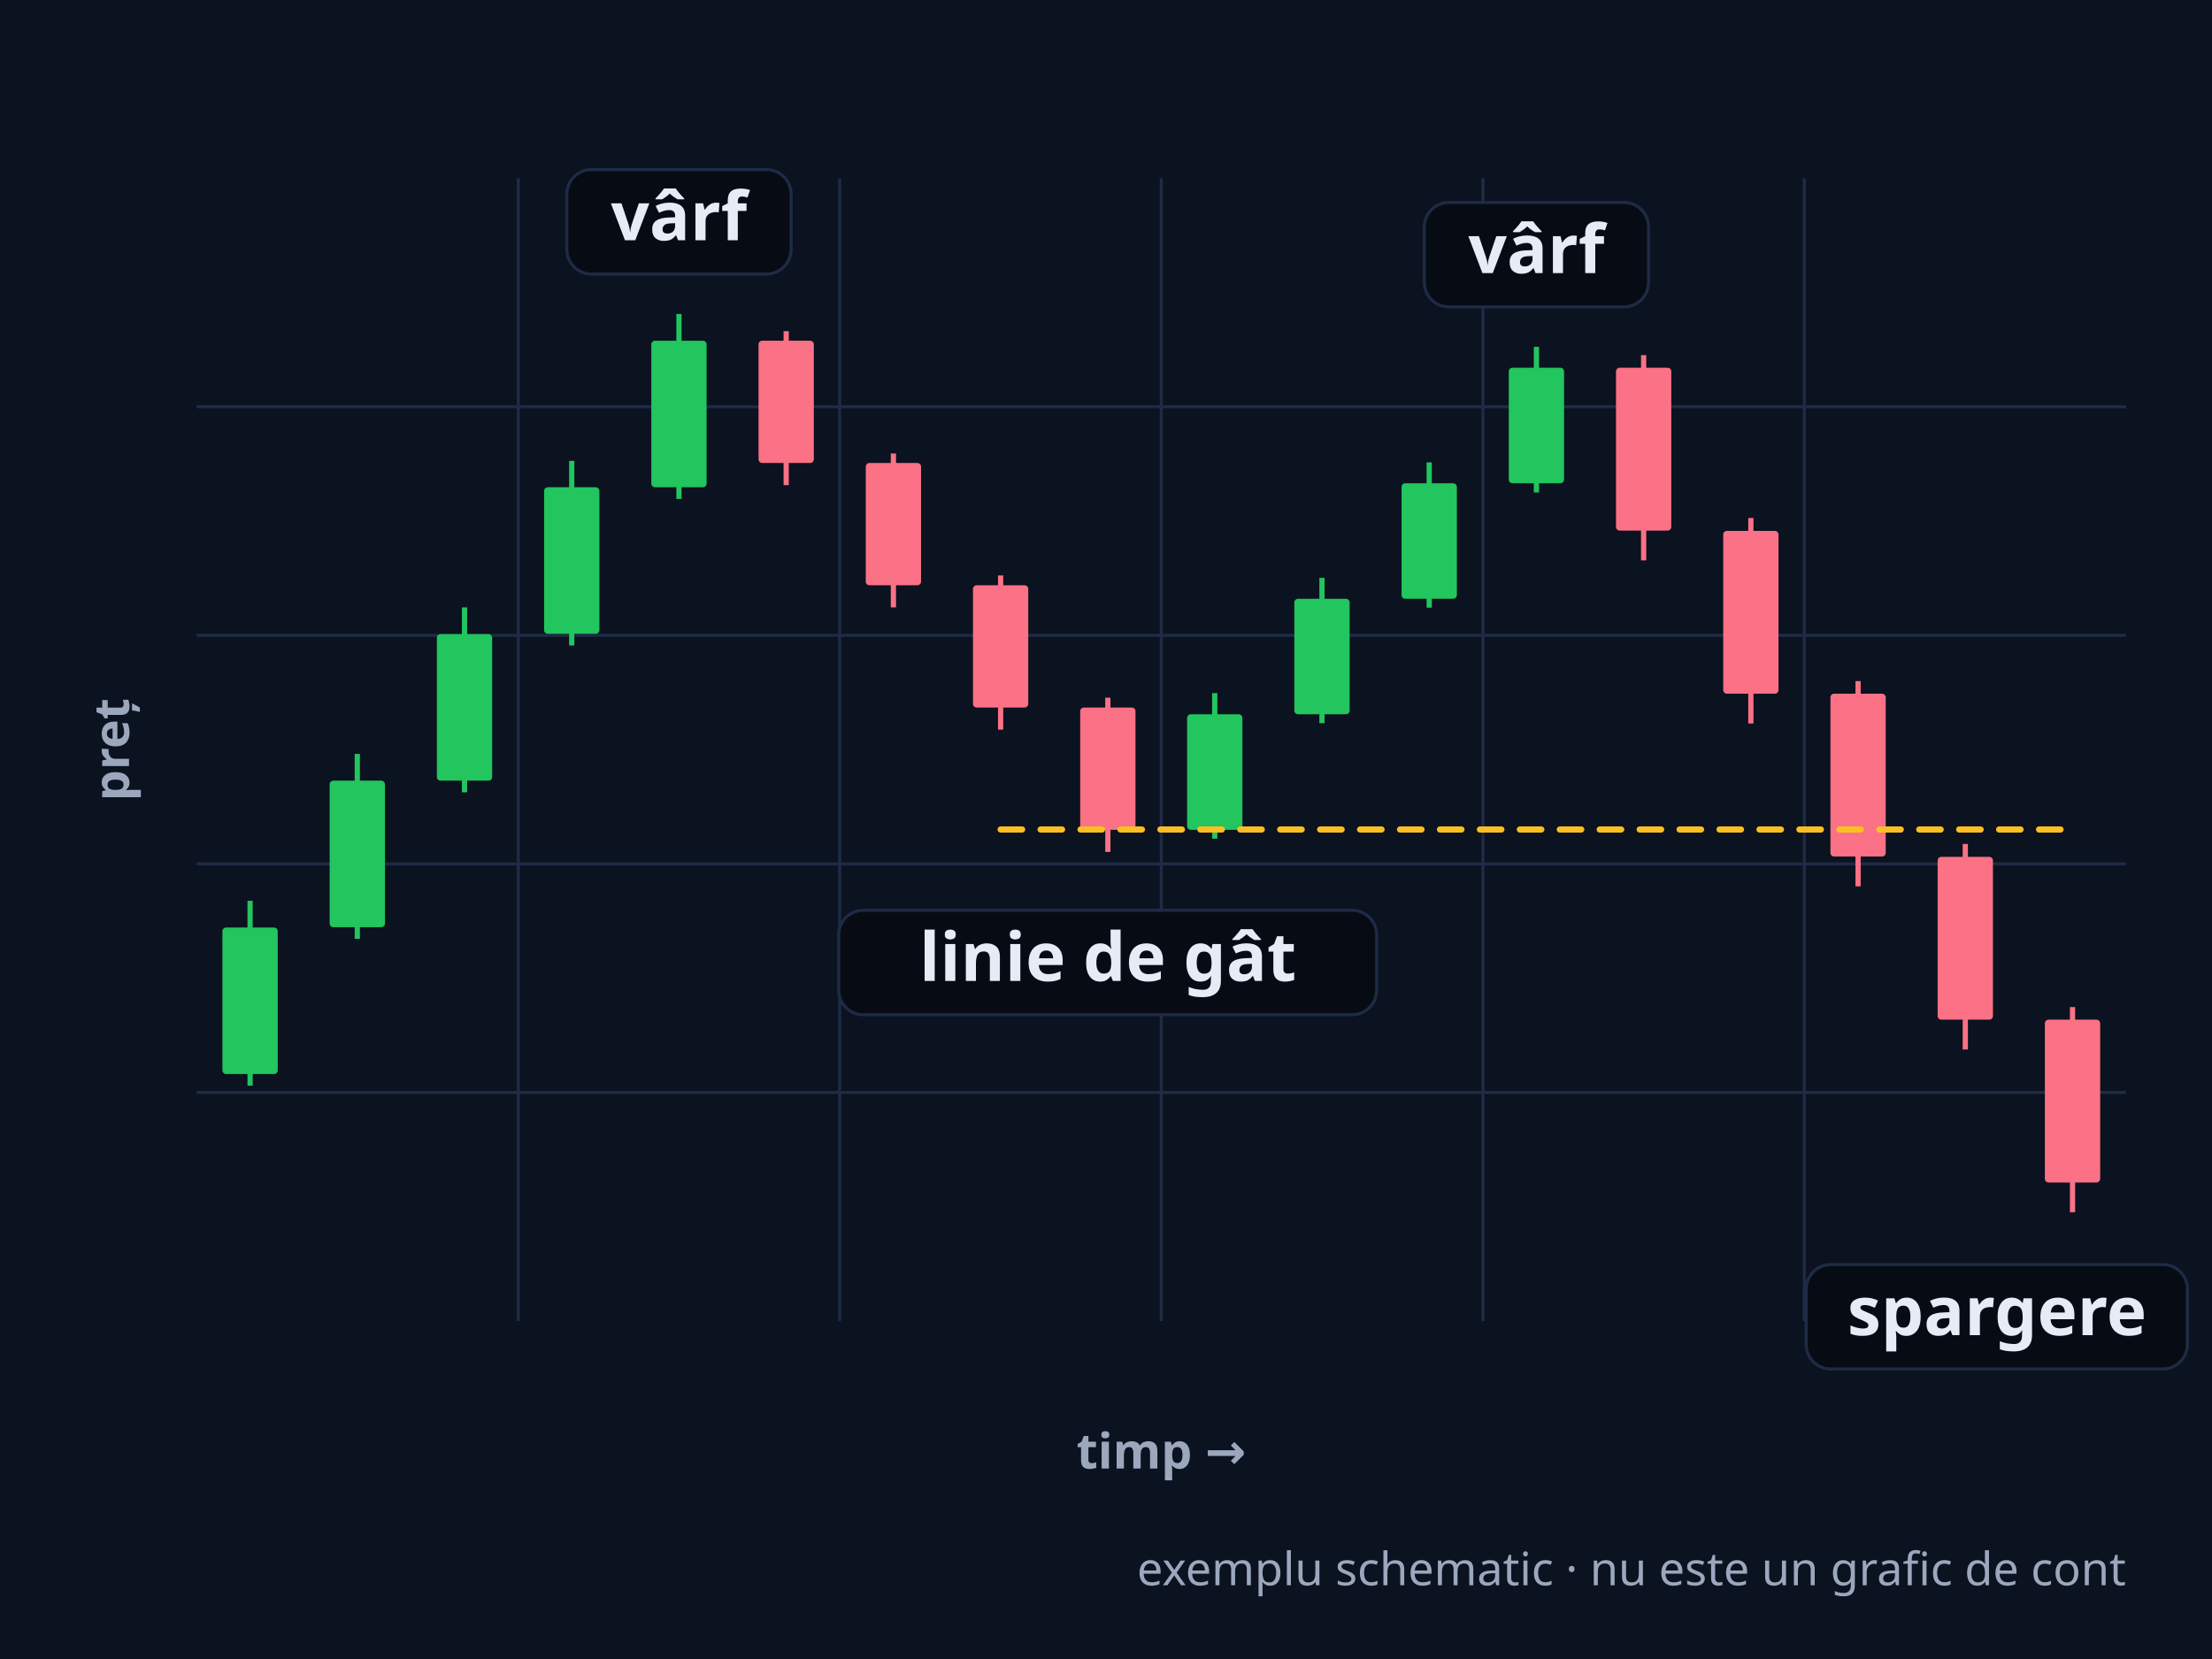
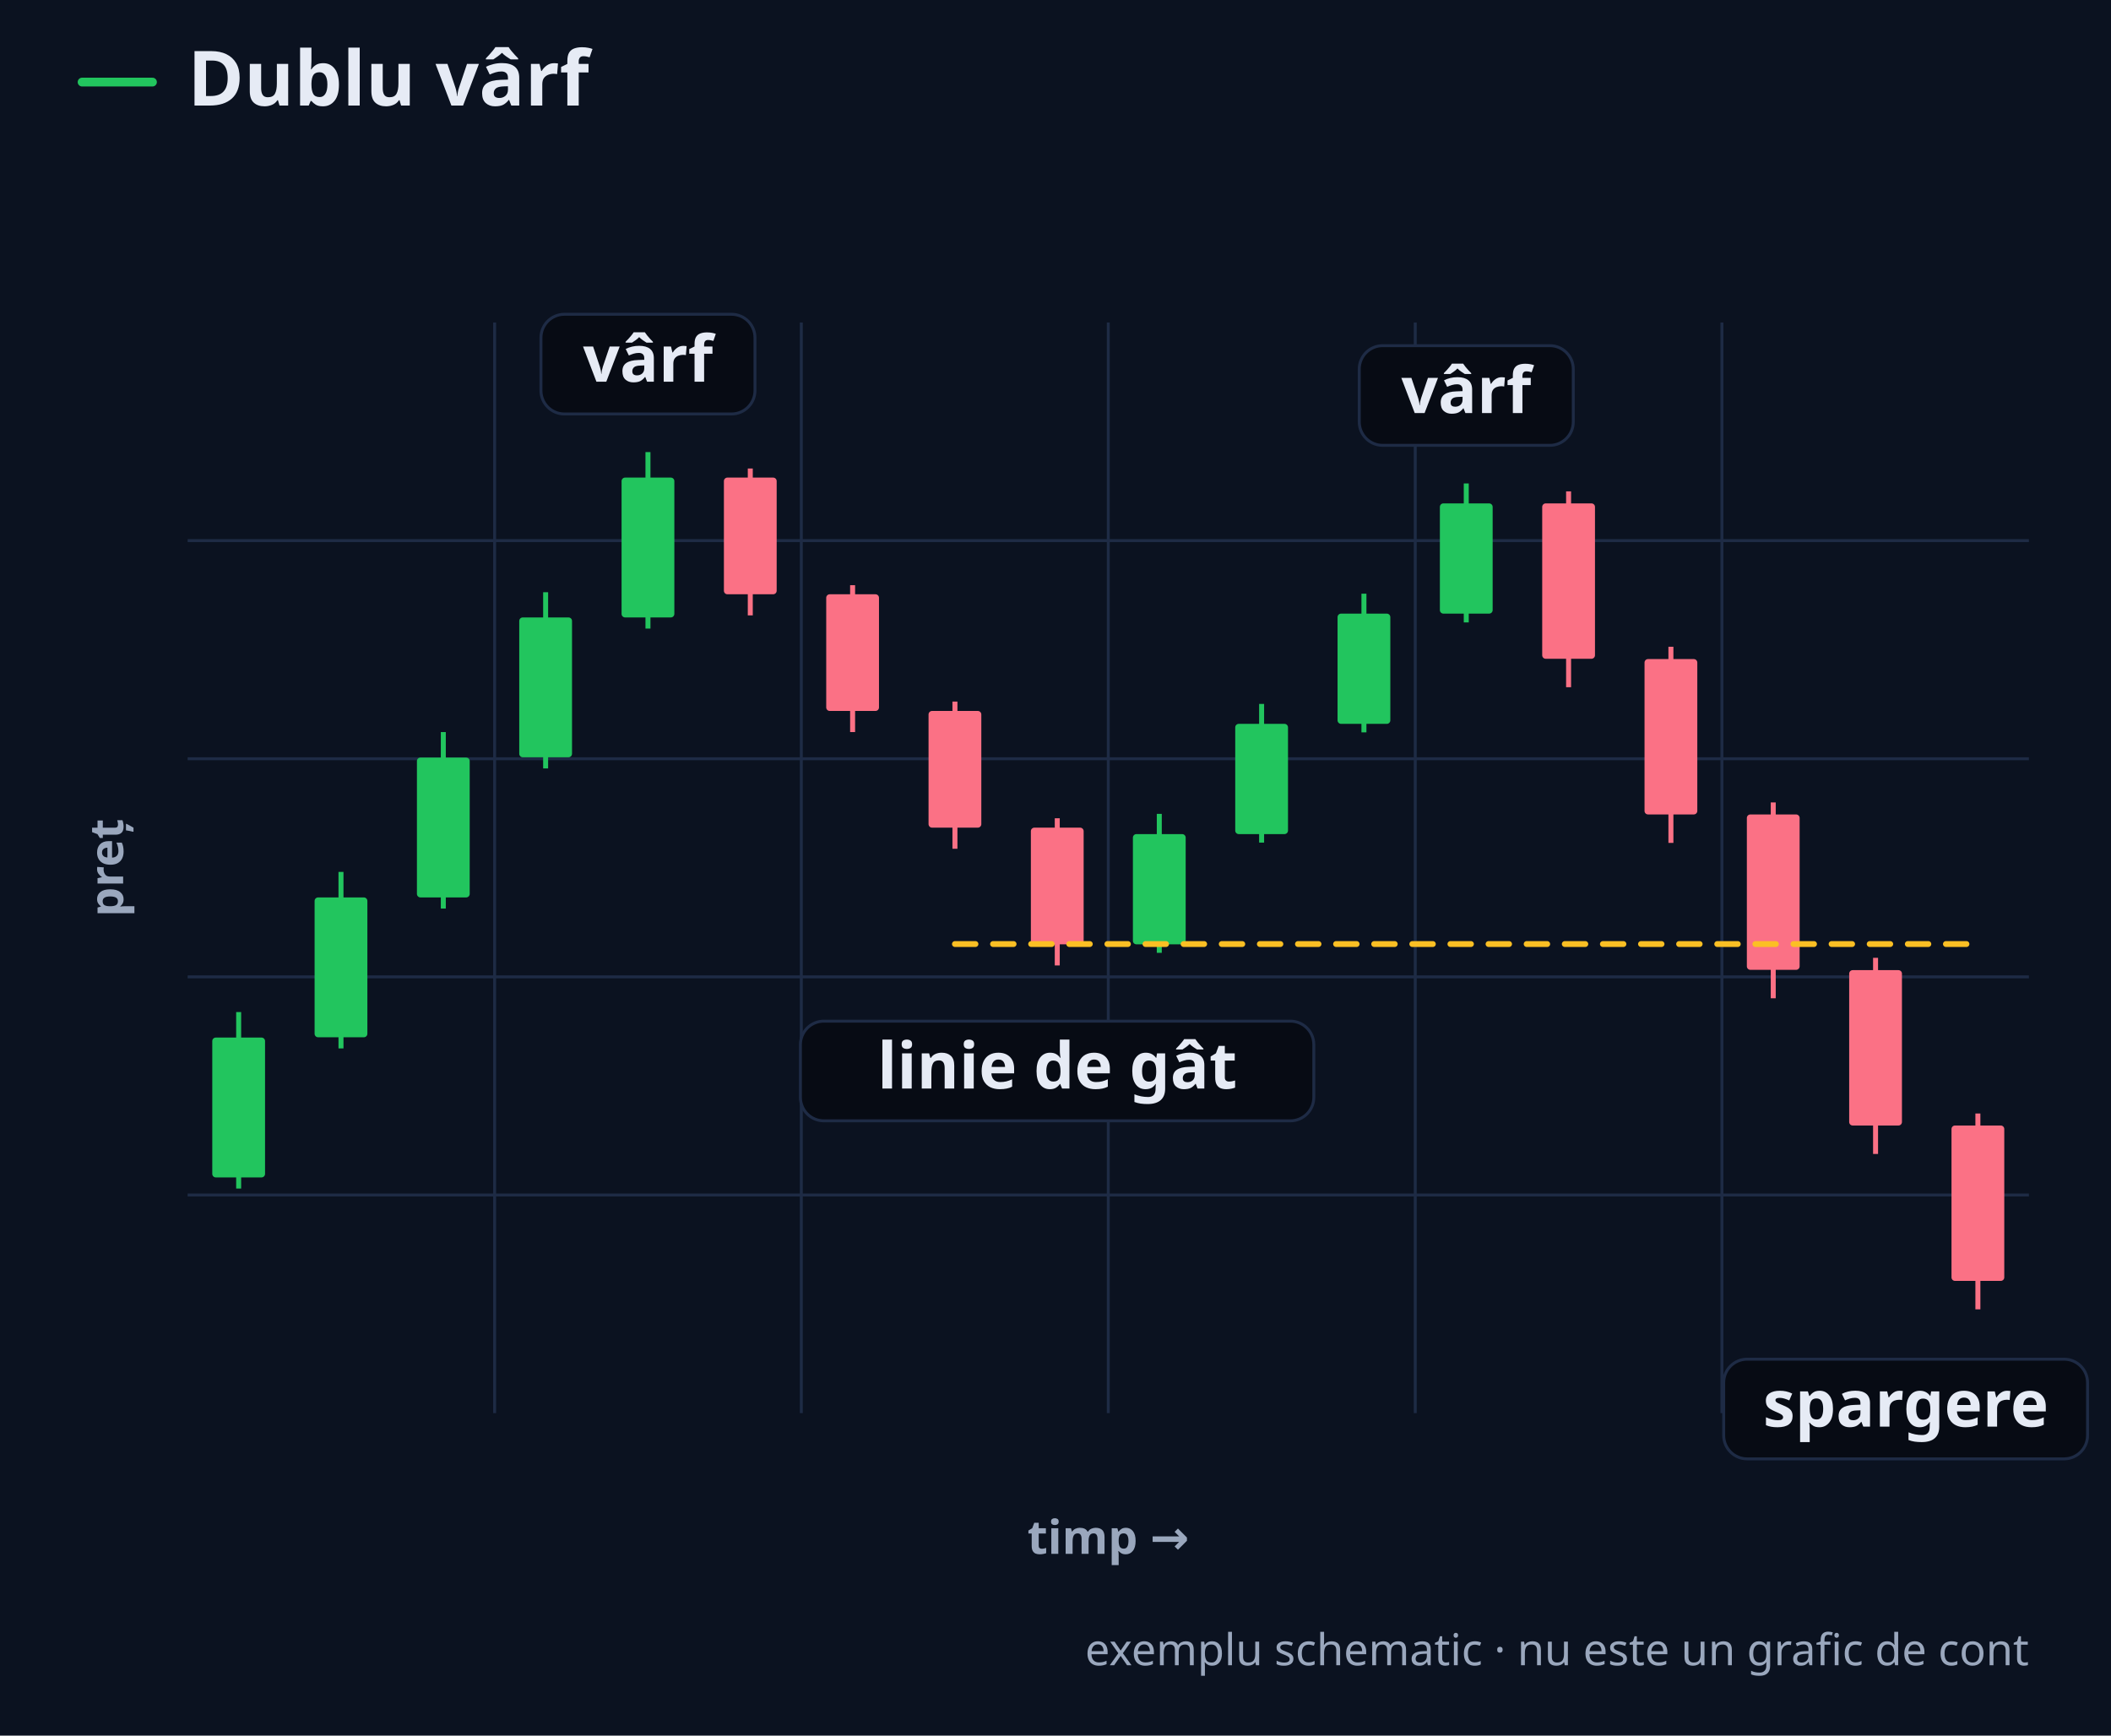
- <svg xmlns="http://www.w3.org/2000/svg" viewBox="0 0 720 540" width="720" height="540" role="img">
-   <rect width="720" height="540" fill="#0b1220" />
-   <g stroke="#1e2b45" stroke-width="1">
-     <line x1="64" y1="132.4" x2="692" y2="132.4" />
-     <line x1="64" y1="206.8" x2="692" y2="206.8" />
-     <line x1="64" y1="281.2" x2="692" y2="281.2" />
-     <line x1="64" y1="355.6" x2="692" y2="355.6" />
-     <line x1="168.7" y1="58" x2="168.7" y2="430" />
-     <line x1="273.3" y1="58" x2="273.3" y2="430" />
-     <line x1="378.0" y1="58" x2="378.0" y2="430" />
-     <line x1="482.7" y1="58" x2="482.7" y2="430" />
-     <line x1="587.3" y1="58" x2="587.3" y2="430" />
-   </g>
-   <text x="42" y="244" fill="#9aa7bd" font-family="Manrope, Segoe UI, sans-serif" font-size="16" font-weight="600" transform="rotate(-90 42 244)" text-anchor="middle">preț</text>
-   <text x="378" y="478" fill="#9aa7bd" font-family="Manrope, Segoe UI, sans-serif" font-size="16" font-weight="600" text-anchor="middle">timp →</text>
-   <text x="692" y="516" fill="#9aa7bd" font-family="Manrope, Segoe UI, sans-serif" font-size="15" text-anchor="end">exemplu schematic · nu este un grafic de cont</text>
-   <line x1="81.4" y1="293.2" x2="81.4" y2="353.4" stroke="#22c55e" stroke-width="1.7" />
-   <rect x="72.4" y="301.9" width="18.0" height="47.7" rx="1.2" fill="#22c55e" />
-   <line x1="116.3" y1="245.4" x2="116.3" y2="305.6" stroke="#22c55e" stroke-width="1.7" />
-   <rect x="107.3" y="254.1" width="18.0" height="47.7" rx="1.2" fill="#22c55e" />
-   <line x1="151.2" y1="197.7" x2="151.2" y2="257.9" stroke="#22c55e" stroke-width="1.7" />
-   <rect x="142.2" y="206.4" width="18.0" height="47.7" rx="1.2" fill="#22c55e" />
-   <line x1="186.1" y1="150.0" x2="186.1" y2="210.1" stroke="#22c55e" stroke-width="1.7" />
-   <rect x="177.1" y="158.6" width="18.0" height="47.7" rx="1.2" fill="#22c55e" />
-   <line x1="221.0" y1="102.2" x2="221.0" y2="162.4" stroke="#22c55e" stroke-width="1.7" />
-   <rect x="212.0" y="110.9" width="18.0" height="47.7" rx="1.2" fill="#22c55e" />
-   <line x1="255.9" y1="107.8" x2="255.9" y2="157.9" stroke="#fb7185" stroke-width="1.7" />
-   <rect x="246.9" y="110.9" width="18.0" height="39.8" rx="1.2" fill="#fb7185" />
-   <line x1="290.8" y1="147.6" x2="290.8" y2="197.7" stroke="#fb7185" stroke-width="1.7" />
-   <rect x="281.8" y="150.7" width="18.0" height="39.8" rx="1.2" fill="#fb7185" />
-   <line x1="325.7" y1="187.3" x2="325.7" y2="237.5" stroke="#fb7185" stroke-width="1.7" />
-   <rect x="316.7" y="190.5" width="18.0" height="39.8" rx="1.2" fill="#fb7185" />
-   <line x1="360.6" y1="227.1" x2="360.6" y2="277.3" stroke="#fb7185" stroke-width="1.7" />
-   <rect x="351.6" y="230.3" width="18.0" height="39.8" rx="1.2" fill="#fb7185" />
-   <line x1="395.4" y1="225.6" x2="395.4" y2="273.0" stroke="#22c55e" stroke-width="1.7" />
-   <rect x="386.4" y="232.5" width="18.0" height="37.6" rx="1.2" fill="#22c55e" />
-   <line x1="430.3" y1="188.1" x2="430.3" y2="235.4" stroke="#22c55e" stroke-width="1.7" />
-   <rect x="421.3" y="194.9" width="18.0" height="37.6" rx="1.2" fill="#22c55e" />
-   <line x1="465.2" y1="150.5" x2="465.2" y2="197.8" stroke="#22c55e" stroke-width="1.7" />
-   <rect x="456.2" y="157.3" width="18.0" height="37.6" rx="1.2" fill="#22c55e" />
-   <line x1="500.1" y1="112.9" x2="500.1" y2="160.3" stroke="#22c55e" stroke-width="1.7" />
-   <rect x="491.1" y="119.7" width="18.0" height="37.6" rx="1.2" fill="#22c55e" />
-   <line x1="535.0" y1="115.6" x2="535.0" y2="182.4" stroke="#fb7185" stroke-width="1.7" />
-   <rect x="526.0" y="119.7" width="18.0" height="53.0" rx="1.2" fill="#fb7185" />
-   <line x1="569.9" y1="168.6" x2="569.9" y2="235.5" stroke="#fb7185" stroke-width="1.7" />
-   <rect x="560.9" y="172.8" width="18.0" height="53.0" rx="1.2" fill="#fb7185" />
-   <line x1="604.8" y1="221.7" x2="604.8" y2="288.5" stroke="#fb7185" stroke-width="1.7" />
-   <rect x="595.8" y="225.8" width="18.0" height="53.0" rx="1.2" fill="#fb7185" />
-   <line x1="639.7" y1="274.7" x2="639.7" y2="341.6" stroke="#fb7185" stroke-width="1.7" />
-   <rect x="630.7" y="278.9" width="18.0" height="53.0" rx="1.2" fill="#fb7185" />
-   <line x1="674.6" y1="327.8" x2="674.6" y2="394.6" stroke="#fb7185" stroke-width="1.7" />
-   <rect x="665.6" y="331.9" width="18.0" height="53.0" rx="1.2" fill="#fb7185" />
-   <line x1="325.7" y1="270.0" x2="674.6" y2="270.0" stroke="#fbbf24" stroke-width="2" stroke-linecap="round" stroke-dasharray="7 6" />
-   <g>
-     <rect x="184.5" y="55.2" width="73.0" height="34.0" rx="8" fill="#070b14" stroke="#1e2b45" />
-     <text x="221.0" y="78.2" fill="#e6ebf5" font-family="Manrope, Segoe UI, sans-serif" font-size="22" font-weight="700" text-anchor="middle">vârf</text>
-   </g>
-   <g>
-     <rect x="463.6" y="65.9" width="73.0" height="34.0" rx="8" fill="#070b14" stroke="#1e2b45" />
-     <text x="500.1" y="88.9" fill="#e6ebf5" font-family="Manrope, Segoe UI, sans-serif" font-size="22" font-weight="700" text-anchor="middle">vârf</text>
-   </g>
-   <g>
-     <rect x="273.0" y="296.3" width="175.1" height="34.0" rx="8" fill="#070b14" stroke="#1e2b45" />
-     <text x="360.6" y="319.3" fill="#e6ebf5" font-family="Manrope, Segoe UI, sans-serif" font-size="22" font-weight="700" text-anchor="middle">linie de gât</text>
-   </g>
-   <g>
-     <rect x="587.9" y="411.6" width="124.1" height="34.0" rx="8" fill="#070b14" stroke="#1e2b45" />
-     <text x="650.0" y="434.6" fill="#e6ebf5" font-family="Manrope, Segoe UI, sans-serif" font-size="22" font-weight="700" text-anchor="middle">spargere</text>
+ <svg xmlns="http://www.w3.org/2000/svg" viewBox="0 0 720 592" width="720" height="592" role="img">
+   <rect width="720" height="592" fill="#0b1220" />
+   <line x1="28" y1="28" x2="52" y2="28" stroke="#22c55e" stroke-width="3" stroke-linecap="round" />
+   <text x="64" y="36" fill="#e6ebf5" font-family="Manrope, Segoe UI, sans-serif" font-size="26" font-weight="800">Dublu vârf</text>
+   <g transform="translate(0,52)">
+     <g stroke="#1e2b45" stroke-width="1">
+       <line x1="64" y1="132.4" x2="692" y2="132.4" />
+       <line x1="64" y1="206.8" x2="692" y2="206.8" />
+       <line x1="64" y1="281.2" x2="692" y2="281.2" />
+       <line x1="64" y1="355.6" x2="692" y2="355.6" />
+       <line x1="168.7" y1="58" x2="168.7" y2="430" />
+       <line x1="273.3" y1="58" x2="273.3" y2="430" />
+       <line x1="378.0" y1="58" x2="378.0" y2="430" />
+       <line x1="482.7" y1="58" x2="482.7" y2="430" />
+       <line x1="587.3" y1="58" x2="587.3" y2="430" />
+     </g>
+     <text x="42" y="244" fill="#9aa7bd" font-family="Manrope, Segoe UI, sans-serif" font-size="16" font-weight="600" transform="rotate(-90 42 244)" text-anchor="middle">preț</text>
+     <text x="378" y="478" fill="#9aa7bd" font-family="Manrope, Segoe UI, sans-serif" font-size="16" font-weight="600" text-anchor="middle">timp →</text>
+     <text x="692" y="516" fill="#9aa7bd" font-family="Manrope, Segoe UI, sans-serif" font-size="15" text-anchor="end">exemplu schematic · nu este un grafic de cont</text>
+     <line x1="81.4" y1="293.2" x2="81.4" y2="353.4" stroke="#22c55e" stroke-width="1.7" />
+     <rect x="72.4" y="301.9" width="18.0" height="47.7" rx="1.2" fill="#22c55e" />
+     <line x1="116.3" y1="245.4" x2="116.3" y2="305.6" stroke="#22c55e" stroke-width="1.7" />
+     <rect x="107.3" y="254.1" width="18.0" height="47.7" rx="1.2" fill="#22c55e" />
+     <line x1="151.2" y1="197.7" x2="151.2" y2="257.9" stroke="#22c55e" stroke-width="1.7" />
+     <rect x="142.2" y="206.4" width="18.0" height="47.7" rx="1.2" fill="#22c55e" />
+     <line x1="186.1" y1="150.0" x2="186.1" y2="210.1" stroke="#22c55e" stroke-width="1.7" />
+     <rect x="177.1" y="158.6" width="18.0" height="47.7" rx="1.2" fill="#22c55e" />
+     <line x1="221.0" y1="102.2" x2="221.0" y2="162.4" stroke="#22c55e" stroke-width="1.7" />
+     <rect x="212.0" y="110.9" width="18.0" height="47.7" rx="1.2" fill="#22c55e" />
+     <line x1="255.9" y1="107.8" x2="255.9" y2="157.9" stroke="#fb7185" stroke-width="1.7" />
+     <rect x="246.9" y="110.9" width="18.0" height="39.8" rx="1.2" fill="#fb7185" />
+     <line x1="290.8" y1="147.6" x2="290.8" y2="197.7" stroke="#fb7185" stroke-width="1.7" />
+     <rect x="281.8" y="150.7" width="18.0" height="39.8" rx="1.2" fill="#fb7185" />
+     <line x1="325.7" y1="187.3" x2="325.7" y2="237.5" stroke="#fb7185" stroke-width="1.7" />
+     <rect x="316.7" y="190.5" width="18.0" height="39.8" rx="1.2" fill="#fb7185" />
+     <line x1="360.6" y1="227.1" x2="360.6" y2="277.3" stroke="#fb7185" stroke-width="1.7" />
+     <rect x="351.6" y="230.3" width="18.0" height="39.8" rx="1.2" fill="#fb7185" />
+     <line x1="395.4" y1="225.6" x2="395.4" y2="273.0" stroke="#22c55e" stroke-width="1.7" />
+     <rect x="386.4" y="232.5" width="18.0" height="37.6" rx="1.2" fill="#22c55e" />
+     <line x1="430.3" y1="188.1" x2="430.3" y2="235.4" stroke="#22c55e" stroke-width="1.7" />
+     <rect x="421.3" y="194.9" width="18.0" height="37.6" rx="1.2" fill="#22c55e" />
+     <line x1="465.2" y1="150.5" x2="465.2" y2="197.8" stroke="#22c55e" stroke-width="1.7" />
+     <rect x="456.2" y="157.3" width="18.0" height="37.6" rx="1.2" fill="#22c55e" />
+     <line x1="500.1" y1="112.9" x2="500.1" y2="160.3" stroke="#22c55e" stroke-width="1.7" />
+     <rect x="491.1" y="119.7" width="18.0" height="37.6" rx="1.2" fill="#22c55e" />
+     <line x1="535.0" y1="115.6" x2="535.0" y2="182.4" stroke="#fb7185" stroke-width="1.7" />
+     <rect x="526.0" y="119.7" width="18.0" height="53.0" rx="1.2" fill="#fb7185" />
+     <line x1="569.9" y1="168.6" x2="569.9" y2="235.5" stroke="#fb7185" stroke-width="1.7" />
+     <rect x="560.9" y="172.8" width="18.0" height="53.0" rx="1.2" fill="#fb7185" />
+     <line x1="604.8" y1="221.7" x2="604.8" y2="288.5" stroke="#fb7185" stroke-width="1.7" />
+     <rect x="595.8" y="225.8" width="18.0" height="53.0" rx="1.2" fill="#fb7185" />
+     <line x1="639.7" y1="274.7" x2="639.7" y2="341.6" stroke="#fb7185" stroke-width="1.7" />
+     <rect x="630.7" y="278.9" width="18.0" height="53.0" rx="1.2" fill="#fb7185" />
+     <line x1="674.6" y1="327.8" x2="674.6" y2="394.6" stroke="#fb7185" stroke-width="1.7" />
+     <rect x="665.6" y="331.9" width="18.0" height="53.0" rx="1.2" fill="#fb7185" />
+     <line x1="325.7" y1="270.0" x2="674.6" y2="270.0" stroke="#fbbf24" stroke-width="2" stroke-linecap="round" stroke-dasharray="7 6" />
+     <g>
+       <rect x="184.5" y="55.2" width="73.0" height="34.0" rx="8" fill="#070b14" stroke="#1e2b45" />
+       <text x="221.0" y="78.2" fill="#e6ebf5" font-family="Manrope, Segoe UI, sans-serif" font-size="22" font-weight="700" text-anchor="middle">vârf</text>
+     </g>
+     <g>
+       <rect x="463.6" y="65.9" width="73.0" height="34.0" rx="8" fill="#070b14" stroke="#1e2b45" />
+       <text x="500.1" y="88.9" fill="#e6ebf5" font-family="Manrope, Segoe UI, sans-serif" font-size="22" font-weight="700" text-anchor="middle">vârf</text>
+     </g>
+     <g>
+       <rect x="273.0" y="296.3" width="175.1" height="34.0" rx="8" fill="#070b14" stroke="#1e2b45" />
+       <text x="360.6" y="319.3" fill="#e6ebf5" font-family="Manrope, Segoe UI, sans-serif" font-size="22" font-weight="700" text-anchor="middle">linie de gât</text>
+     </g>
+     <g>
+       <rect x="587.9" y="411.6" width="124.1" height="34.0" rx="8" fill="#070b14" stroke="#1e2b45" />
+       <text x="650.0" y="434.6" fill="#e6ebf5" font-family="Manrope, Segoe UI, sans-serif" font-size="22" font-weight="700" text-anchor="middle">spargere</text>
+     </g>
  </g>
</svg>
